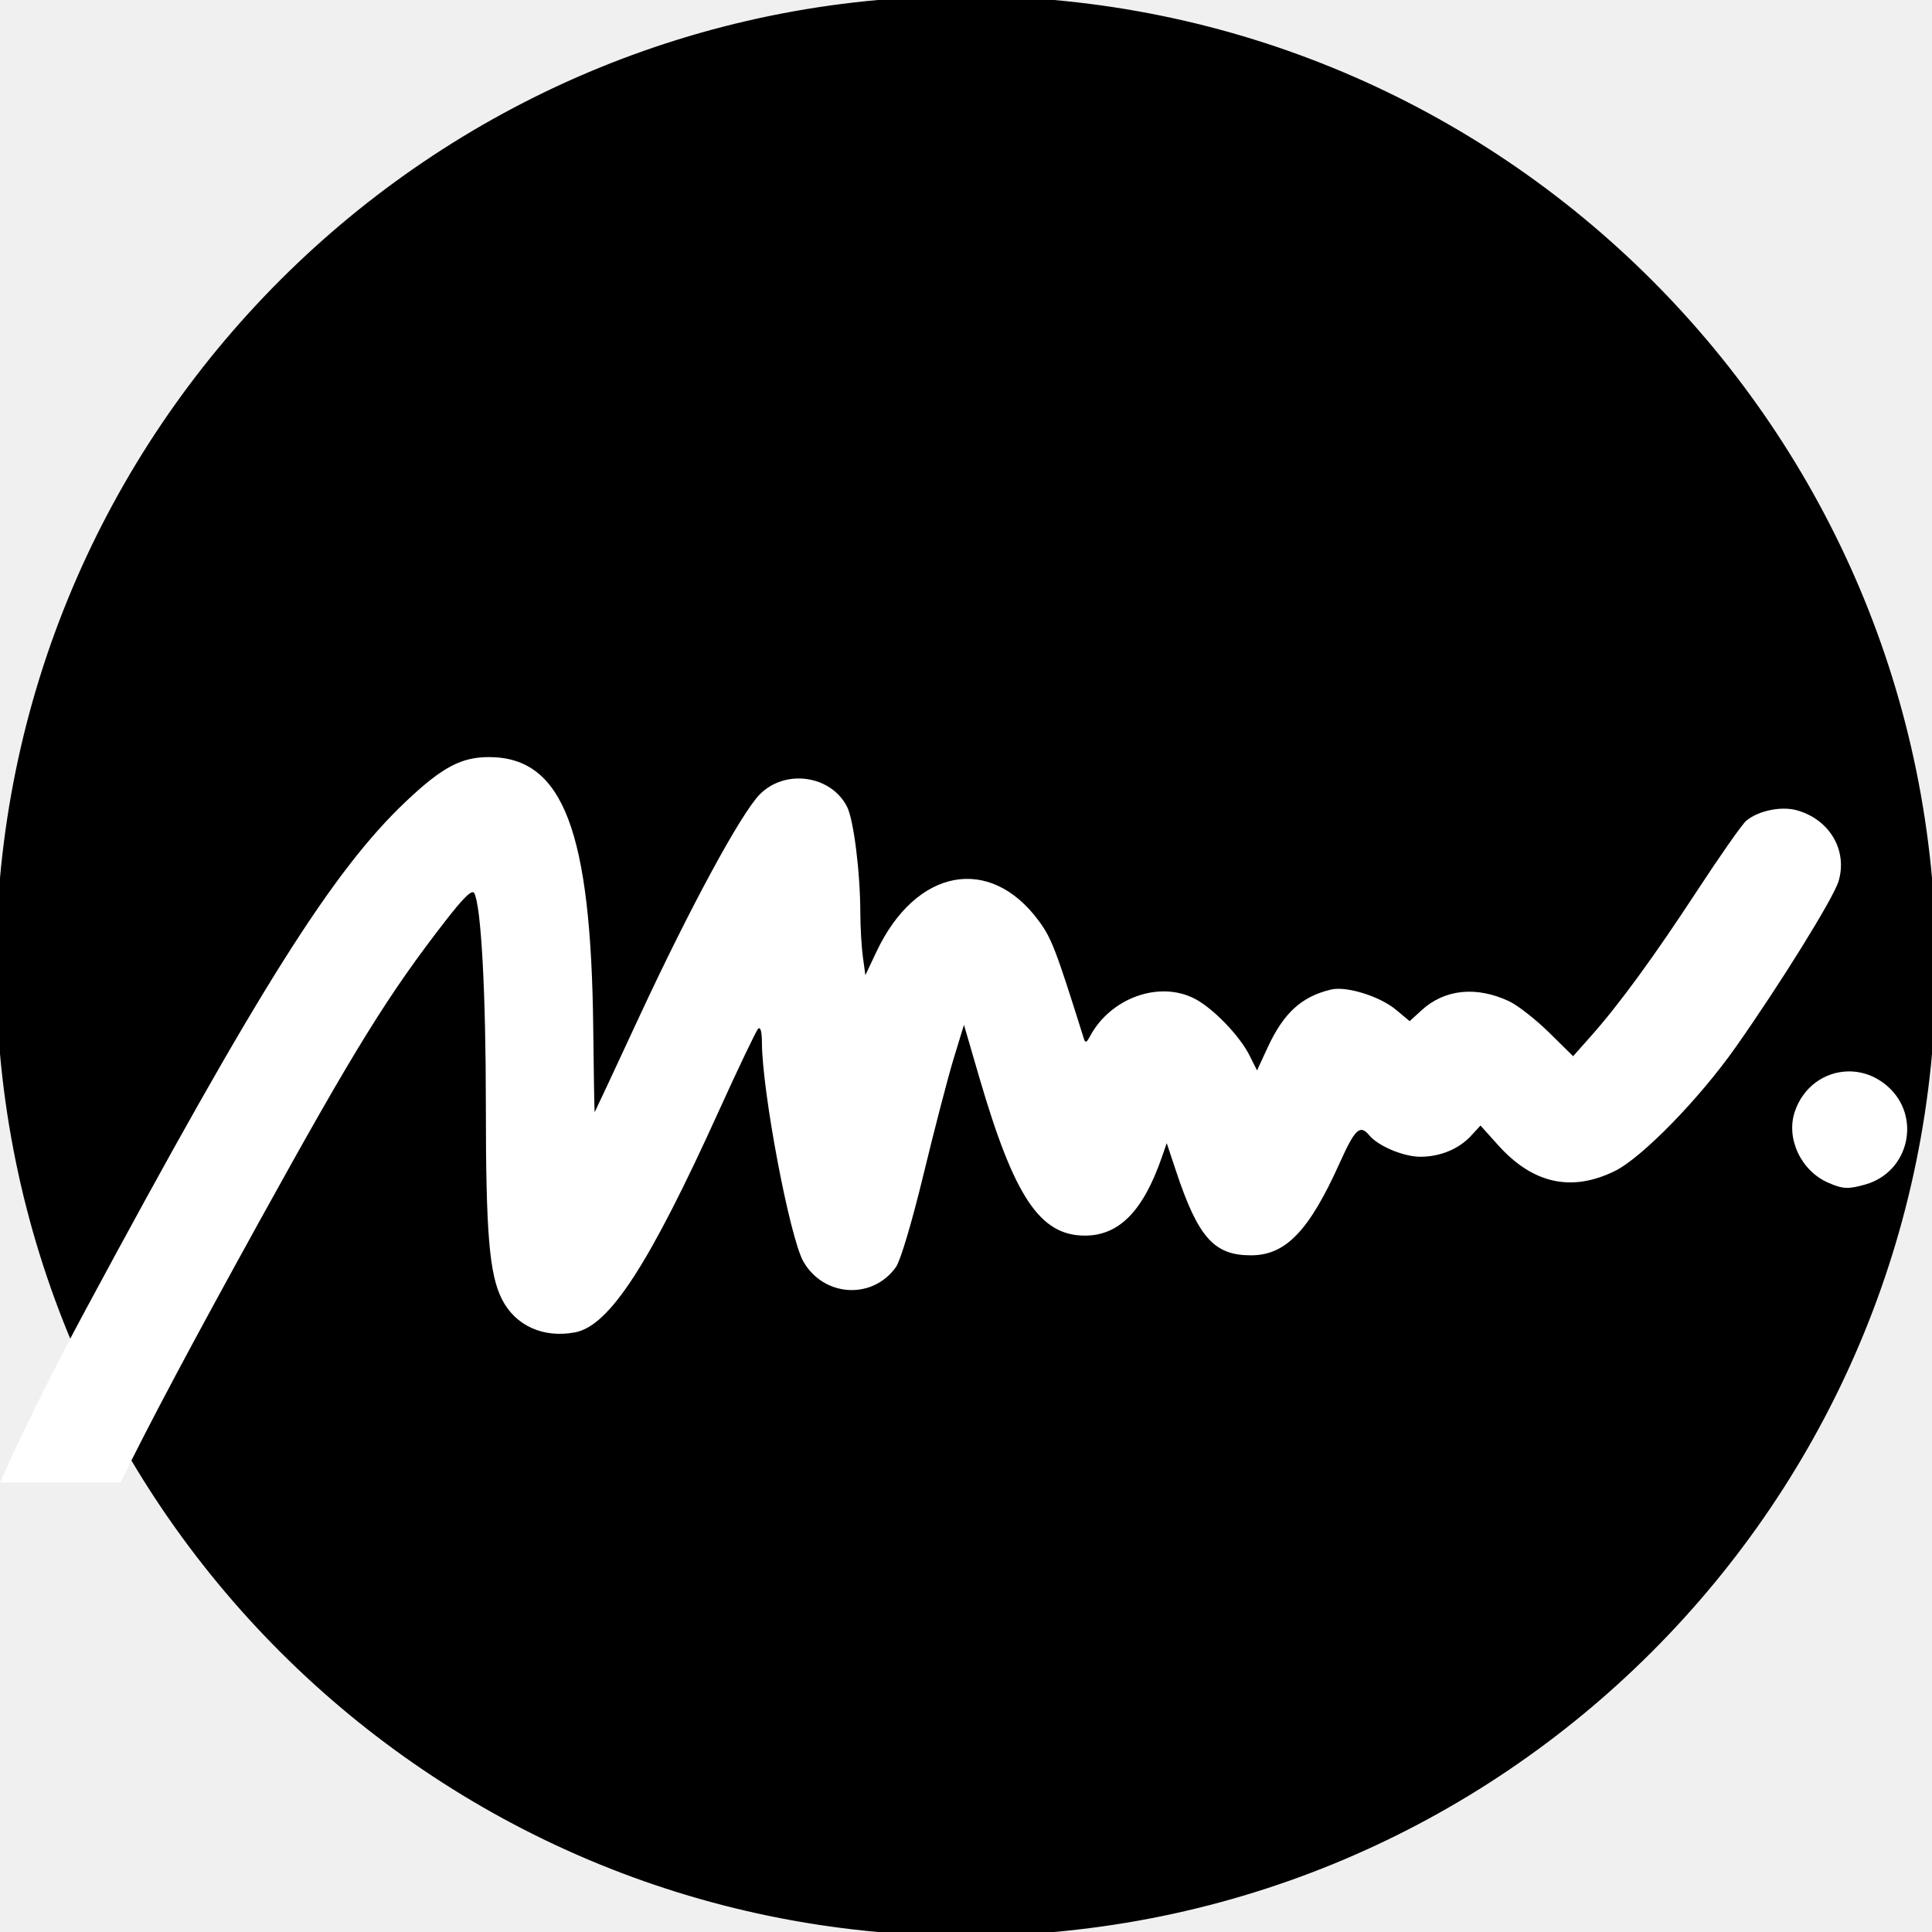
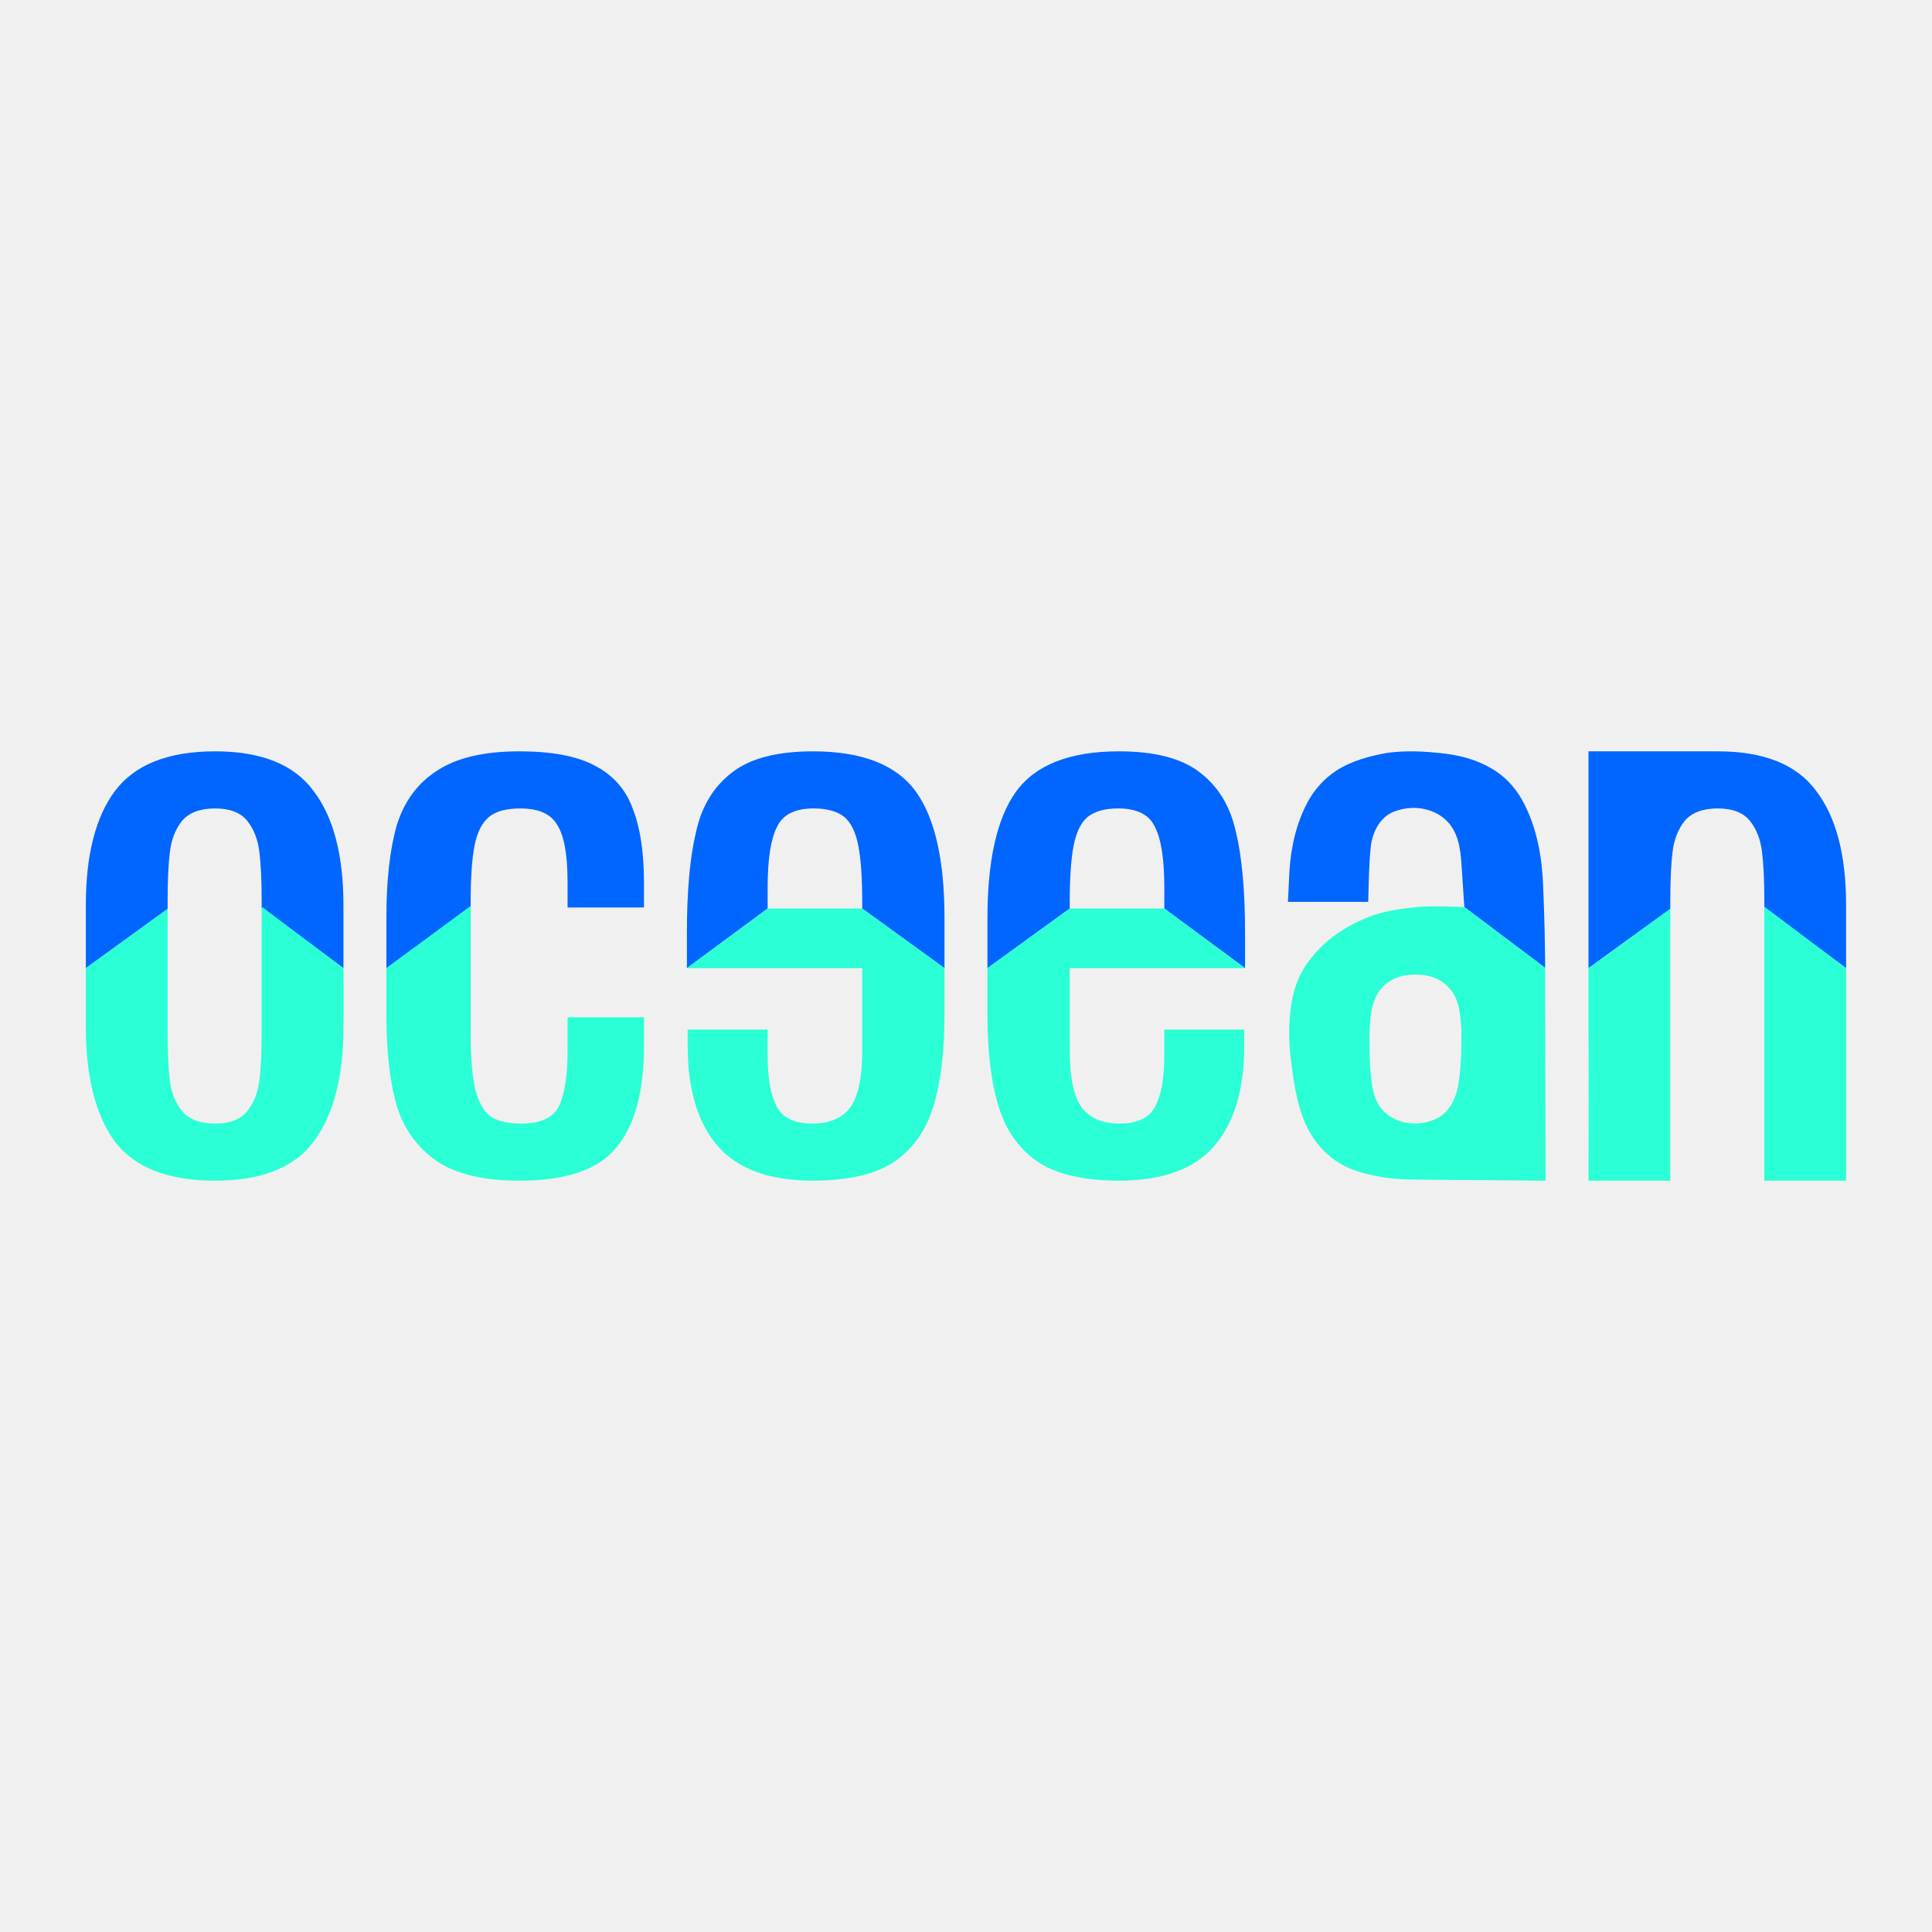
- <svg xmlns="http://www.w3.org/2000/svg" width="490" height="490" viewBox="0 0 129.646 129.646" version="1.1" id="svg8">
+ <svg xmlns="http://www.w3.org/2000/svg" width="900" height="900" viewBox="0 0 238.125 238.125" version="1.1" id="svg8">
  <defs id="defs2" />
-   <g id="layer1" transform="translate(-31.61461,-72.45914)">
-     <circle style="fill:#000000;stroke:#000000;stroke-width:0.529;stroke-linecap:square;stroke-miterlimit:4;stroke-dasharray:none" id="path1376" cx="96.438" cy="137.282" r="64.823" />
-     <path style="fill:#ffffff;stroke-width:0.265" d="m 64.483,123.263 c -1.895,-0.013 -3.17,0.658 -5.595,2.945 -4.926,4.646 -9.911,12.554 -21.555,34.194 -2.242,4.166 -4.247,8.235 -5.718,11.54 h 8.087 c 1.898,-3.896 4.881,-9.486 9.303,-17.496 6.417,-11.622 8.666,-15.254 12.512,-20.205 1.22,-1.57 1.778,-2.109 1.92,-1.852 0.463,0.832 0.781,6.662 0.781,14.314 0,8.512 0.23,11.274 1.082,12.947 0.902,1.772 2.768,2.617 4.899,2.217 2.309,-0.433 4.976,-4.54 9.662,-14.875 1.308,-2.885 2.491,-5.359 2.628,-5.497 0.156,-0.158 0.251,0.187 0.254,0.926 0.014,3.311 1.873,13.122 2.787,14.703 1.374,2.378 4.636,2.567 6.208,0.359 0.305,-0.428 1.078,-3.031 1.853,-6.232 0.731,-3.024 1.64,-6.515 2.02,-7.759 l 0.69,-2.261 1.032,3.538 c 2.34,8.019 4.068,10.605 7.084,10.605 2.296,0 3.912,-1.649 5.167,-5.272 l 0.324,-0.934 0.612,1.841 c 1.494,4.491 2.555,5.688 5.039,5.688 2.329,-10e-6 3.897,-1.63 5.947,-6.181 1.042,-2.314 1.37,-2.621 1.994,-1.87 0.598,0.721 2.302,1.436 3.421,1.436 1.339,0 2.587,-0.516 3.411,-1.41 l 0.631,-0.684 1.191,1.325 c 2.318,2.578 4.912,3.152 7.817,1.731 1.81,-0.885 5.67,-4.84 8.119,-8.318 3.018,-4.285 6.562,-10.003 6.9,-11.131 0.622,-2.076 -0.604,-4.156 -2.808,-4.765 -1.056,-0.292 -2.621,0.041 -3.403,0.722 -0.276,0.24 -1.748,2.342 -3.273,4.67 -2.944,4.497 -5.233,7.629 -7.152,9.79 l -1.175,1.323 -1.623,-1.596 c -0.892,-0.878 -2.094,-1.818 -2.67,-2.089 -2.189,-1.031 -4.325,-0.815 -5.867,0.593 l -0.811,0.741 -0.9,-0.753 c -1.094,-0.916 -3.34,-1.618 -4.38,-1.368 -1.982,0.476 -3.176,1.569 -4.25,3.891 l -0.711,1.536 -0.504,-1.007 c -0.663,-1.323 -2.449,-3.171 -3.678,-3.806 -2.384,-1.232 -5.654,-0.054 -7.035,2.535 -0.225,0.423 -0.307,0.449 -0.407,0.132 -1.881,-5.993 -2.164,-6.731 -3.031,-7.903 -3.29,-4.446 -8.242,-3.501 -10.88,2.077 l -0.747,1.579 -0.167,-1.221 c -0.092,-0.671 -0.169,-2.008 -0.172,-2.97 -0.007,-2.752 -0.449,-6.258 -0.897,-7.124 -1.092,-2.112 -4.154,-2.538 -5.853,-0.813 -1.261,1.28 -4.707,7.642 -8.106,14.965 -1.609,3.467 -2.945,6.326 -2.967,6.353 -0.022,0.027 -0.067,-2.474 -0.099,-5.556 -0.139,-13.287 -2.019,-18.232 -6.944,-18.267 z m 91.12,21.093 c -1.537,0.038 -2.995,1.021 -3.556,2.722 -0.592,1.793 0.433,3.956 2.249,4.747 0.985,0.429 1.349,0.445 2.509,0.113 2.931,-0.841 3.767,-4.57 1.475,-6.583 -0.803,-0.705 -1.754,-1.022 -2.677,-0.999 z" id="path21" />
+   <g id="layer1" transform="translate(-5.291666,121.0417)">
+     <path style="font-style:normal;font-variant:normal;font-weight:normal;font-stretch:normal;font-size:medium;line-height:1.25;font-family:Oswald;-inkscape-font-specification:Oswald;letter-spacing:0px;word-spacing:0px;fill:#0066ff;fill-opacity:1;fill-rule:nonzero;stroke:none;stroke-width:0.8;stroke-miterlimit:4;stroke-dasharray:none;stroke-opacity:1" d="m 201.08,-28.437 v 18.976 7.747 l 10.079,-7.305 v -0.975 c 0,-2.554 0.097,-4.576 0.285,-6.061 0.188,-1.544 0.688,-2.819 1.505,-3.828 0.879,-1.01 2.23,-1.517 4.051,-1.517 1.821,0 3.144,0.508 3.96,1.517 0.817,1.01 1.316,2.284 1.505,3.828 0.188,1.485 0.285,3.507 0.285,6.061 v 0.93 h 0.128 l 9.951,7.35 v -7.747 c 0,-6.177 -1.226,-10.87 -3.675,-14.077 -2.387,-3.266 -6.439,-4.899 -12.154,-4.899 h -5.585 z" id="path105" />
+     <path style="font-style:normal;font-variant:normal;font-weight:normal;font-stretch:normal;font-size:medium;line-height:1.25;font-family:Oswald;-inkscape-font-specification:Oswald;letter-spacing:0px;word-spacing:0px;fill:#0066ff;fill-opacity:1;fill-rule:nonzero;stroke:none;stroke-width:0.8;stroke-miterlimit:4;stroke-dasharray:none;stroke-opacity:1" d="m 179.403,-28.436 c -0.201,-0.002 -0.402,-0.001 -0.603,0.002 -0.535,0.009 -1.067,0.037 -1.599,0.083 -0.27,0.03 -0.54,0.058 -0.81,0.087 -2.24,0.382 -4.502,0.981 -6.429,2.224 -1.436,0.96 -2.632,2.274 -3.464,3.787 -0.931,1.733 -1.563,3.625 -1.91,5.56 -0.435,2.24 -0.416,4.535 -0.55,6.805 h 9.889 c 0.074,-2.299 0.075,-4.607 0.331,-6.896 0.22,-1.823 1.238,-3.752 3.105,-4.308 2.029,-0.718 4.472,-0.405 6.085,1.075 1.555,1.383 1.855,3.568 1.976,5.531 0.103,1.642 0.258,3.886 0.352,5.244 l 9.955,7.485 -0.001,-0.587 c -1.7e-4,-0.022 1.4e-4,-0.044 0,-0.067 -0.019,-2.71 -0.084,-5.424 -0.19,-8.132 -0.073,-2.162 -0.192,-4.336 -0.661,-6.453 -0.408,-1.927 -1.061,-3.815 -2.03,-5.536 -0.896,-1.575 -2.201,-2.941 -3.787,-3.828 -1.662,-0.973 -3.551,-1.517 -5.453,-1.765 -1.39,-0.176 -2.8,-0.299 -4.205,-0.312 z" id="path4635" />
+     <path style="font-style:normal;font-variant:normal;font-weight:normal;font-stretch:normal;font-size:medium;line-height:1.25;font-family:Oswald;-inkscape-font-specification:Oswald;letter-spacing:0px;word-spacing:0px;fill:#2affd5;fill-opacity:1;fill-rule:nonzero;stroke:none;stroke-width:0.8;stroke-miterlimit:4;stroke-dasharray:none;stroke-opacity:1" d="m 185.776,-9.243 c 0,0 -3.89,-0.195 -5.821,0 -2.026,0.205 -4.094,0.47 -5.987,1.222 -2.066,0.822 -4.065,1.977 -5.668,3.518 -1.384,1.331 -2.591,2.935 -3.229,4.771 -0.671,1.831 -0.843,3.794 -0.881,5.73 -0.035,1.989 0.242,3.968 0.529,5.932 0.29,1.898 0.706,3.796 1.48,5.56 0.737,1.584 1.789,3.048 3.175,4.126 1.822,1.47 4.149,2.09 6.42,2.452 1.365,0.205 2.748,0.289 4.13,0.273 l -0.013,0.013 15.876,0.125 -0.057,-26.236 z m -6.25,8.327 c 0.141,-0.003 0.281,-0.002 0.421,0.002 1.492,-0.004 3.028,0.53 4.002,1.699 1.254,1.358 1.319,3.326 1.468,5.068 -2.7e-4,2.297 -0.01,4.613 -0.401,6.883 -0.294,1.734 -1.217,3.519 -2.927,4.213 -1.972,0.834 -4.442,0.602 -6.073,-0.852 -1.637,-1.48 -1.703,-3.857 -1.864,-5.904 -0.096,-2.074 -0.127,-4.155 0.107,-6.222 0.216,-1.625 0.938,-3.324 2.443,-4.142 0.839,-0.531 1.84,-0.725 2.825,-0.746 z" id="path95" />
+     <path style="font-style:normal;font-variant:normal;font-weight:normal;font-stretch:normal;font-size:medium;line-height:1.25;font-family:Oswald;-inkscape-font-specification:Oswald;letter-spacing:0px;word-spacing:0px;fill:#0066ff;fill-opacity:1;fill-rule:nonzero;stroke:none;stroke-width:0.8;stroke-miterlimit:4;stroke-dasharray:none;stroke-opacity:1" d="m 69.322,-28.437 c -4.402,0 -7.8,0.802 -10.195,2.406 -2.395,1.544 -4.045,3.801 -4.952,6.77 -0.841,2.97 -1.262,6.77 -1.262,11.403 v 6.144 l 10.141,-7.35 h 0.248 v -0.753 c 0,-3.088 0.162,-5.434 0.486,-7.038 0.324,-1.604 0.906,-2.762 1.748,-3.474 0.841,-0.713 2.136,-1.069 3.883,-1.069 2.266,0 3.787,0.683 4.564,2.049 0.841,1.307 1.262,3.653 1.262,7.038 v 3.118 h 9.418 v -3.029 c 0,-3.742 -0.453,-6.771 -1.359,-9.087 -0.841,-2.376 -2.395,-4.157 -4.661,-5.345 -2.201,-1.188 -5.308,-1.782 -9.321,-1.782 z" id="path83" />
+     <path style="font-style:normal;font-variant:normal;font-weight:normal;font-stretch:normal;font-size:medium;line-height:1.25;font-family:Oswald;-inkscape-font-specification:Oswald;letter-spacing:0px;word-spacing:0px;fill:#0066ff;fill-opacity:1;fill-rule:nonzero;stroke:none;stroke-width:0.8;stroke-miterlimit:4;stroke-dasharray:none;stroke-opacity:1" d="m 31.793,-28.437 c -5.778,0 -9.892,1.633 -12.342,4.899 -2.387,3.207 -3.58,7.899 -3.58,14.076 v 7.748 l 10.081,-7.307 v -0.975 c 0,-2.554 0.094,-4.573 0.283,-6.058 0.188,-1.544 0.691,-2.821 1.507,-3.831 0.879,-1.01 2.229,-1.514 4.051,-1.514 1.821,0 3.14,0.504 3.957,1.514 0.817,1.01 1.319,2.287 1.507,3.831 0.188,1.485 0.283,3.504 0.283,6.058 v 0.932 h 0.13 l 9.951,7.35 v -7.748 c 0,-6.177 -1.225,-10.869 -3.674,-14.076 -2.387,-3.266 -6.438,-4.899 -12.154,-4.899 z" id="path79" />
+     <path id="path1228" d="m 143.202,-28.437 c 4.423,-8e-6 7.739,0.862 9.951,2.584 2.275,1.722 3.762,4.157 4.457,7.305 0.758,3.088 1.137,7.274 1.137,12.559 v 4.275 l -9.951,-7.35 v -2.534 c 0,-3.504 -0.379,-5.998 -1.137,-7.483 -0.695,-1.544 -2.214,-2.319 -4.552,-2.319 -1.643,0 -2.906,0.358 -3.791,1.071 -0.821,0.713 -1.387,1.901 -1.703,3.564 -0.316,1.604 -0.475,3.948 -0.475,7.036 v 0.666 l -10.141,7.35 v -6.143 c 0,-7.127 1.168,-12.323 3.506,-15.59 2.401,-3.326 6.634,-4.99 12.7,-4.99 z m -16.206,26.723 z" style="font-style:normal;font-variant:normal;font-weight:normal;font-stretch:normal;font-size:medium;line-height:1.25;font-family:Oswald;-inkscape-font-specification:Oswald;letter-spacing:0px;word-spacing:0px;fill:#0066ff;fill-opacity:1;fill-rule:nonzero;stroke:none;stroke-width:0.8;stroke-miterlimit:4;stroke-dasharray:none;stroke-opacity:1" />
+     <path id="path1230" d="m 148.795,-9.065 9.951,7.35 h -21.609 v 10.248 c 0,3.148 0.474,5.433 1.422,6.858 1.011,1.366 2.589,2.051 4.738,2.051 2.148,0 3.603,-0.685 4.361,-2.051 0.758,-1.425 1.137,-3.561 1.137,-6.412 v -3.121 h 9.856 v 1.96 c 0,5.405 -1.232,9.535 -3.696,12.386 -2.464,2.851 -6.383,4.275 -11.753,4.275 -4.233,0 -7.518,-0.744 -9.856,-2.228 -2.338,-1.544 -3.98,-3.798 -4.928,-6.768 -0.948,-2.969 -1.422,-6.833 -1.422,-11.584 v -5.614 l 10.141,-7.35 z" style="fill:#2affd5;fill-rule:nonzero;stroke:none;stroke-width:2.129px;stroke-linecap:butt;stroke-linejoin:miter;stroke-opacity:1" />
+     <path style="font-style:normal;font-variant:normal;font-weight:normal;font-stretch:normal;font-size:medium;line-height:1.25;font-family:Oswald;-inkscape-font-specification:Oswald;letter-spacing:0px;word-spacing:0px;fill:#2affd5;fill-opacity:1;fill-rule:nonzero;stroke:none;stroke-width:0.8;stroke-miterlimit:4;stroke-dasharray:none;stroke-opacity:1" d="m 222.751,-9.293 v 0.228 7.131 8.062 18.351 H 232.83 V 5.504 -1.715 Z m -11.592,0.273 -10.079,7.305 v 7.218 c 0.037,4.894 0,18.976 0,18.976 h 10.079 V 6.128 -1.934 Z" id="path4645" />
+     <path style="font-style:normal;font-variant:normal;font-weight:normal;font-stretch:normal;font-size:medium;line-height:1.25;font-family:Oswald;-inkscape-font-specification:Oswald;letter-spacing:0px;word-spacing:0px;fill:#0066ff;fill-opacity:1;fill-rule:nonzero;stroke:none;stroke-width:0.8;stroke-miterlimit:4;stroke-dasharray:none;stroke-opacity:1" d="m 105.499,-28.437 c -4.423,-8e-6 -7.739,0.862 -9.951,2.584 -2.275,1.722 -3.762,4.157 -4.457,7.305 -0.758,3.088 -1.137,7.274 -1.137,12.559 v 4.275 l 9.951,-7.35 v -2.534 c 0,-3.504 0.379,-5.998 1.137,-7.483 0.695,-1.544 2.214,-2.319 4.552,-2.319 1.643,0 2.906,0.358 3.791,1.071 0.821,0.713 1.387,1.901 1.703,3.564 0.316,1.604 0.475,3.948 0.475,7.036 v 0.666 l 10.141,7.35 v -6.143 c 0,-7.127 -1.168,-12.323 -3.506,-15.59 -2.401,-3.326 -6.634,-4.99 -12.7,-4.99 z m 16.206,26.723 z" id="path18" />
+     <path style="fill:#2affd5;fill-rule:nonzero;stroke:none;stroke-width:2.129px;stroke-linecap:butt;stroke-linejoin:miter;stroke-opacity:1" d="m 99.905,-9.065 -9.951,7.35 h 21.609 v 10.248 c 0,3.148 -0.474,5.433 -1.422,6.858 -1.011,1.366 -2.589,2.051 -4.738,2.051 -2.148,0 -3.603,-0.685 -4.361,-2.051 -0.758,-1.425 -1.137,-3.561 -1.137,-6.412 v -3.121 h -9.856 v 1.96 c -2e-6,5.405 1.232,9.535 3.696,12.386 2.464,2.851 6.383,4.275 11.753,4.275 4.233,0 7.518,-0.744 9.856,-2.228 2.338,-1.544 3.98,-3.798 4.928,-6.768 0.948,-2.969 1.422,-6.833 1.422,-11.584 v -5.614 l -10.141,-7.35 z" id="path49" />
+     <path style="fill:#2affd5;fill-rule:nonzero;stroke:none;stroke-width:2.129px;stroke-linecap:butt;stroke-linejoin:miter;stroke-opacity:1" d="m 37.54,-9.294 v 0.229 15.192 c 0,2.554 -0.094,4.573 -0.283,6.058 -0.188,1.485 -0.691,2.732 -1.507,3.741 -0.817,1.01 -2.135,1.515 -3.957,1.515 -1.821,0 -3.172,-0.505 -4.051,-1.515 C 26.926,14.917 26.423,13.67 26.235,12.185 26.047,10.701 25.952,8.681 25.952,6.127 V -9.022 l -10.081,7.307 v 7.219 c 0,6.177 1.193,10.898 3.58,14.165 2.45,3.207 6.563,4.811 12.342,4.811 5.716,0 9.767,-1.603 12.154,-4.811 2.45,-3.266 3.674,-7.988 3.674,-14.165 v -7.219 z" id="path30" />
+     <path style="font-style:normal;font-variant:normal;font-weight:normal;font-stretch:normal;font-size:medium;line-height:1.25;font-family:Oswald;-inkscape-font-specification:Oswald;letter-spacing:0px;word-spacing:0px;fill:#2affd5;fill-opacity:1;fill-rule:nonzero;stroke:none;stroke-width:0.8;stroke-miterlimit:4;stroke-dasharray:none;stroke-opacity:1" d="m 63.302,-9.386 -10.389,7.672 v 5.704 c 0,4.514 0.421,8.255 1.262,11.225 0.906,2.91 2.557,5.197 4.952,6.86 2.395,1.604 5.793,2.406 10.195,2.406 5.761,0 9.742,-1.366 11.943,-4.098 2.266,-2.732 3.398,-6.889 3.398,-12.472 V 4.346 H 75.245 V 8.533 c 0,3.029 -0.356,5.286 -1.068,6.771 -0.712,1.425 -2.266,2.138 -4.661,2.138 -1.618,0 -2.881,-0.297 -3.787,-0.891 C 64.888,15.897 64.273,14.799 63.884,13.255 63.496,11.651 63.302,9.365 63.302,6.395 V -9.065 Z" id="path16" />
  </g>
</svg>
